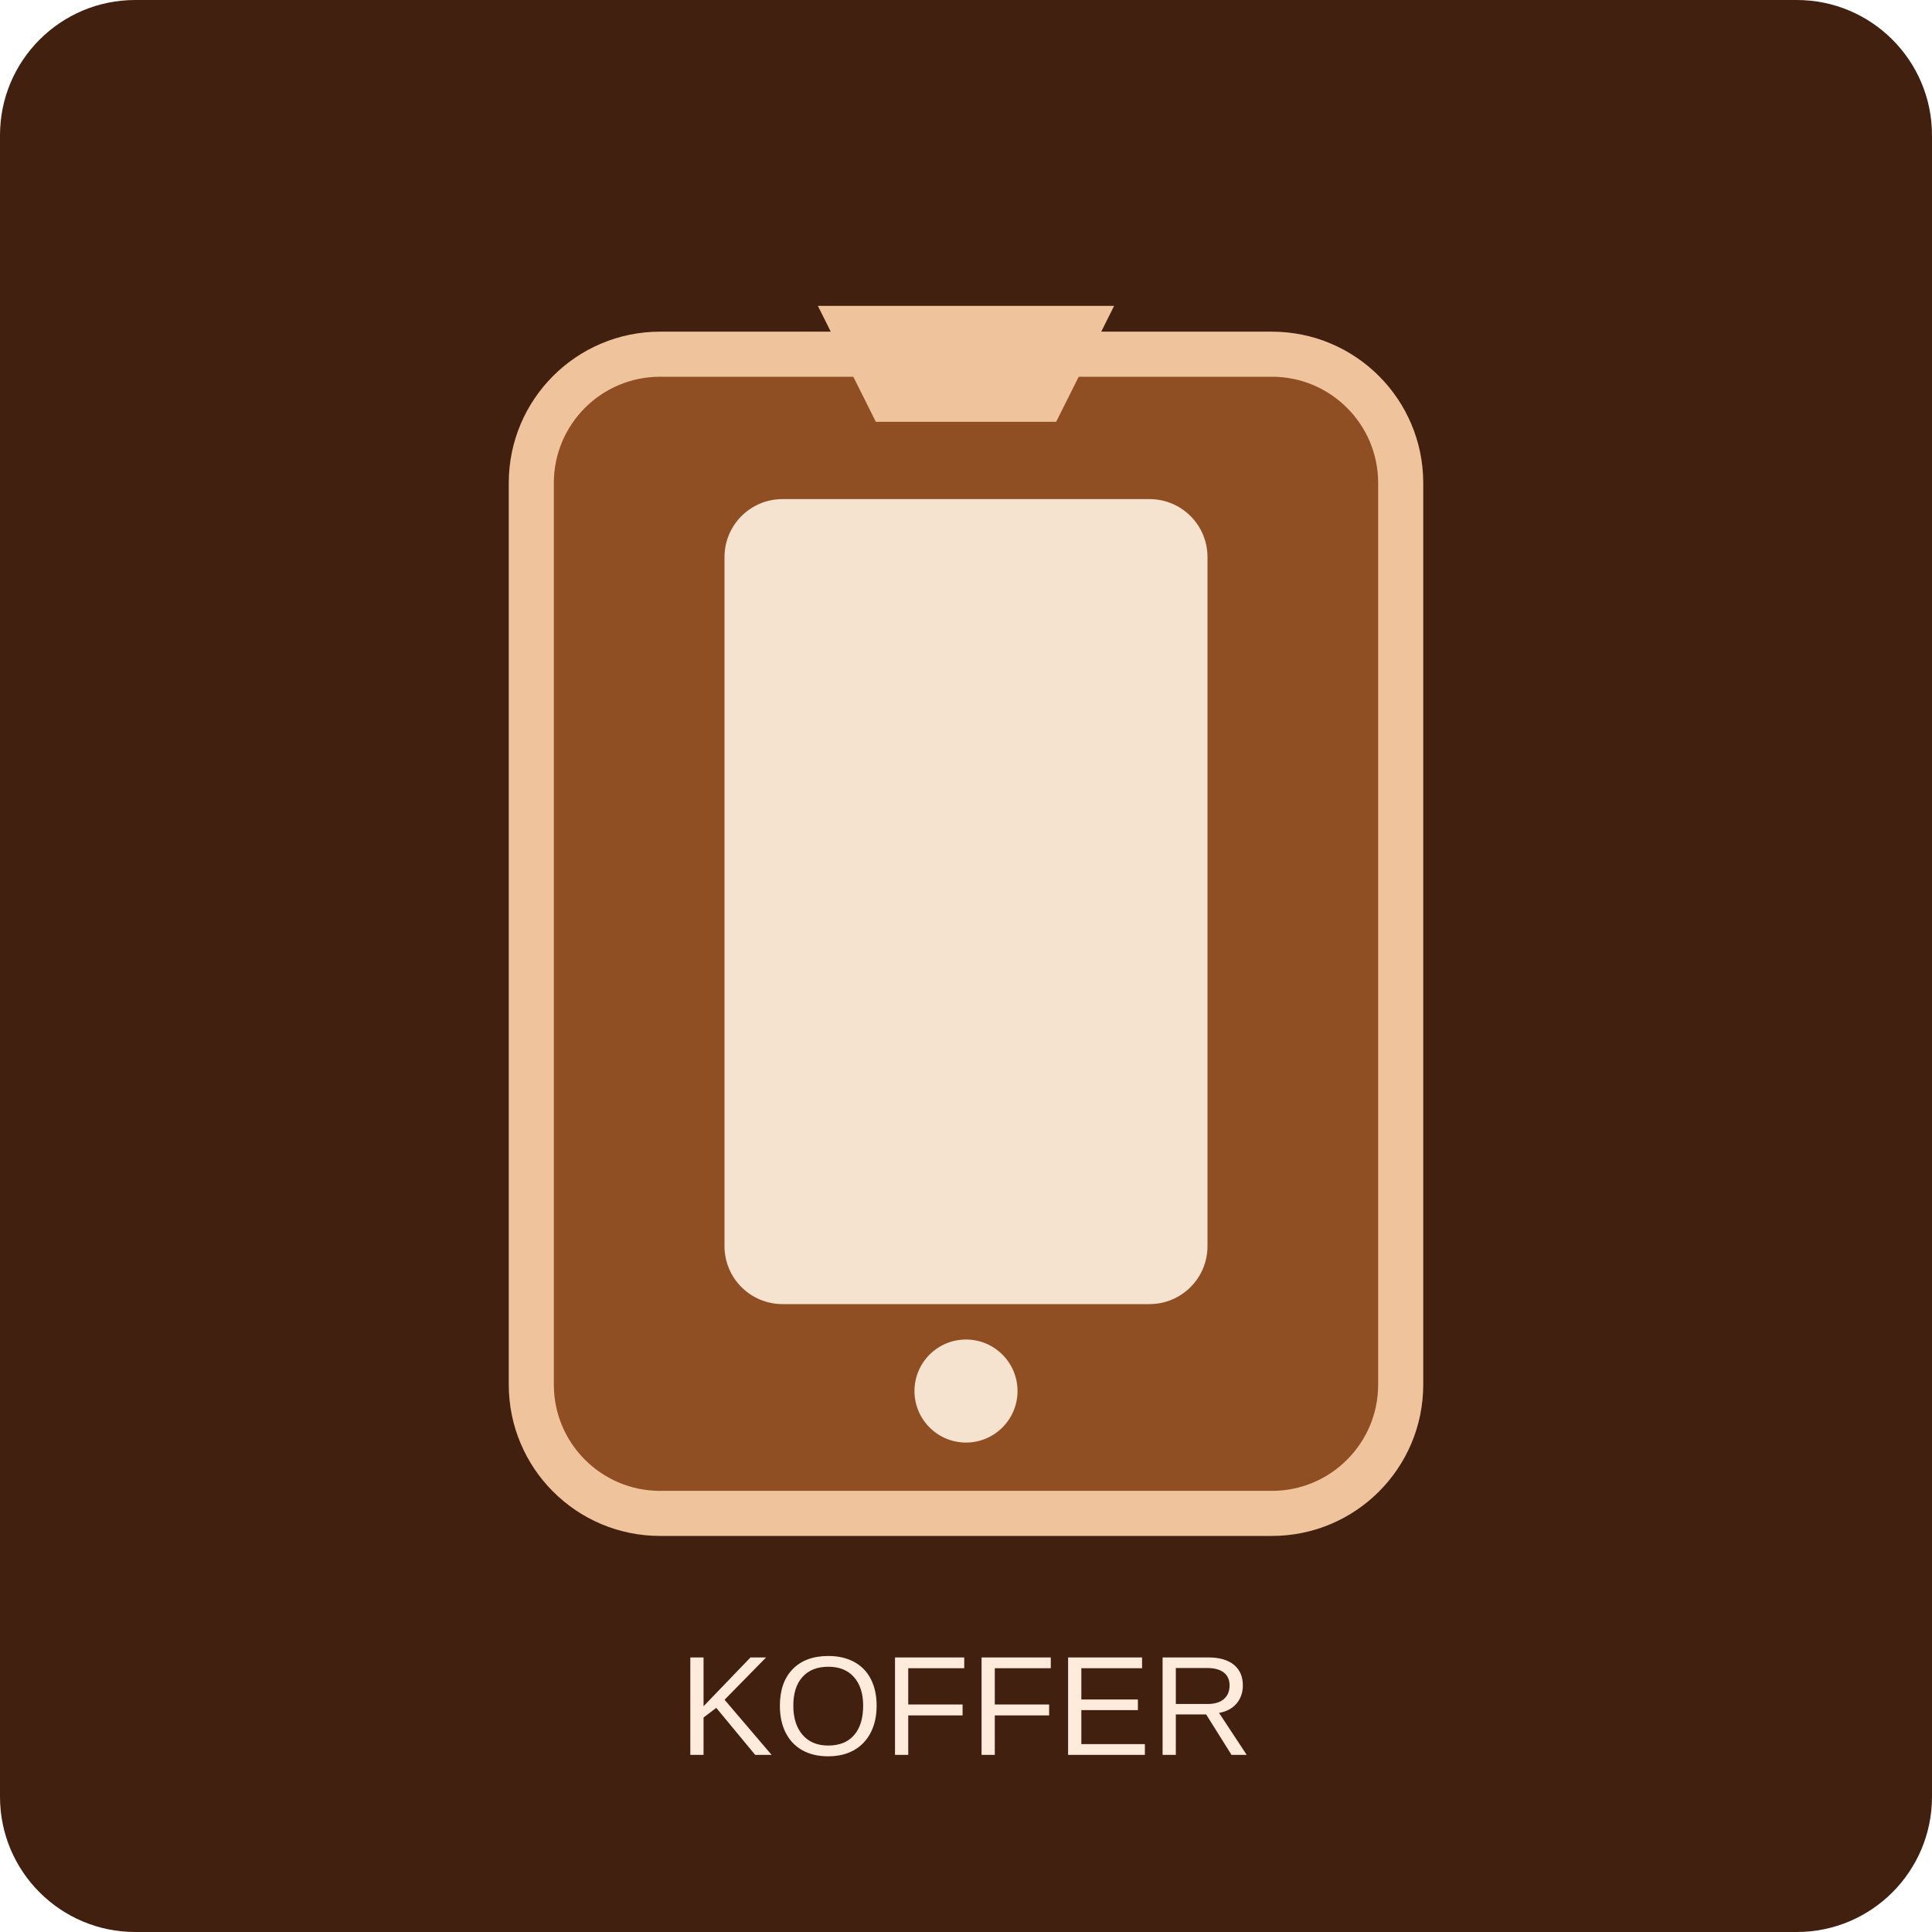
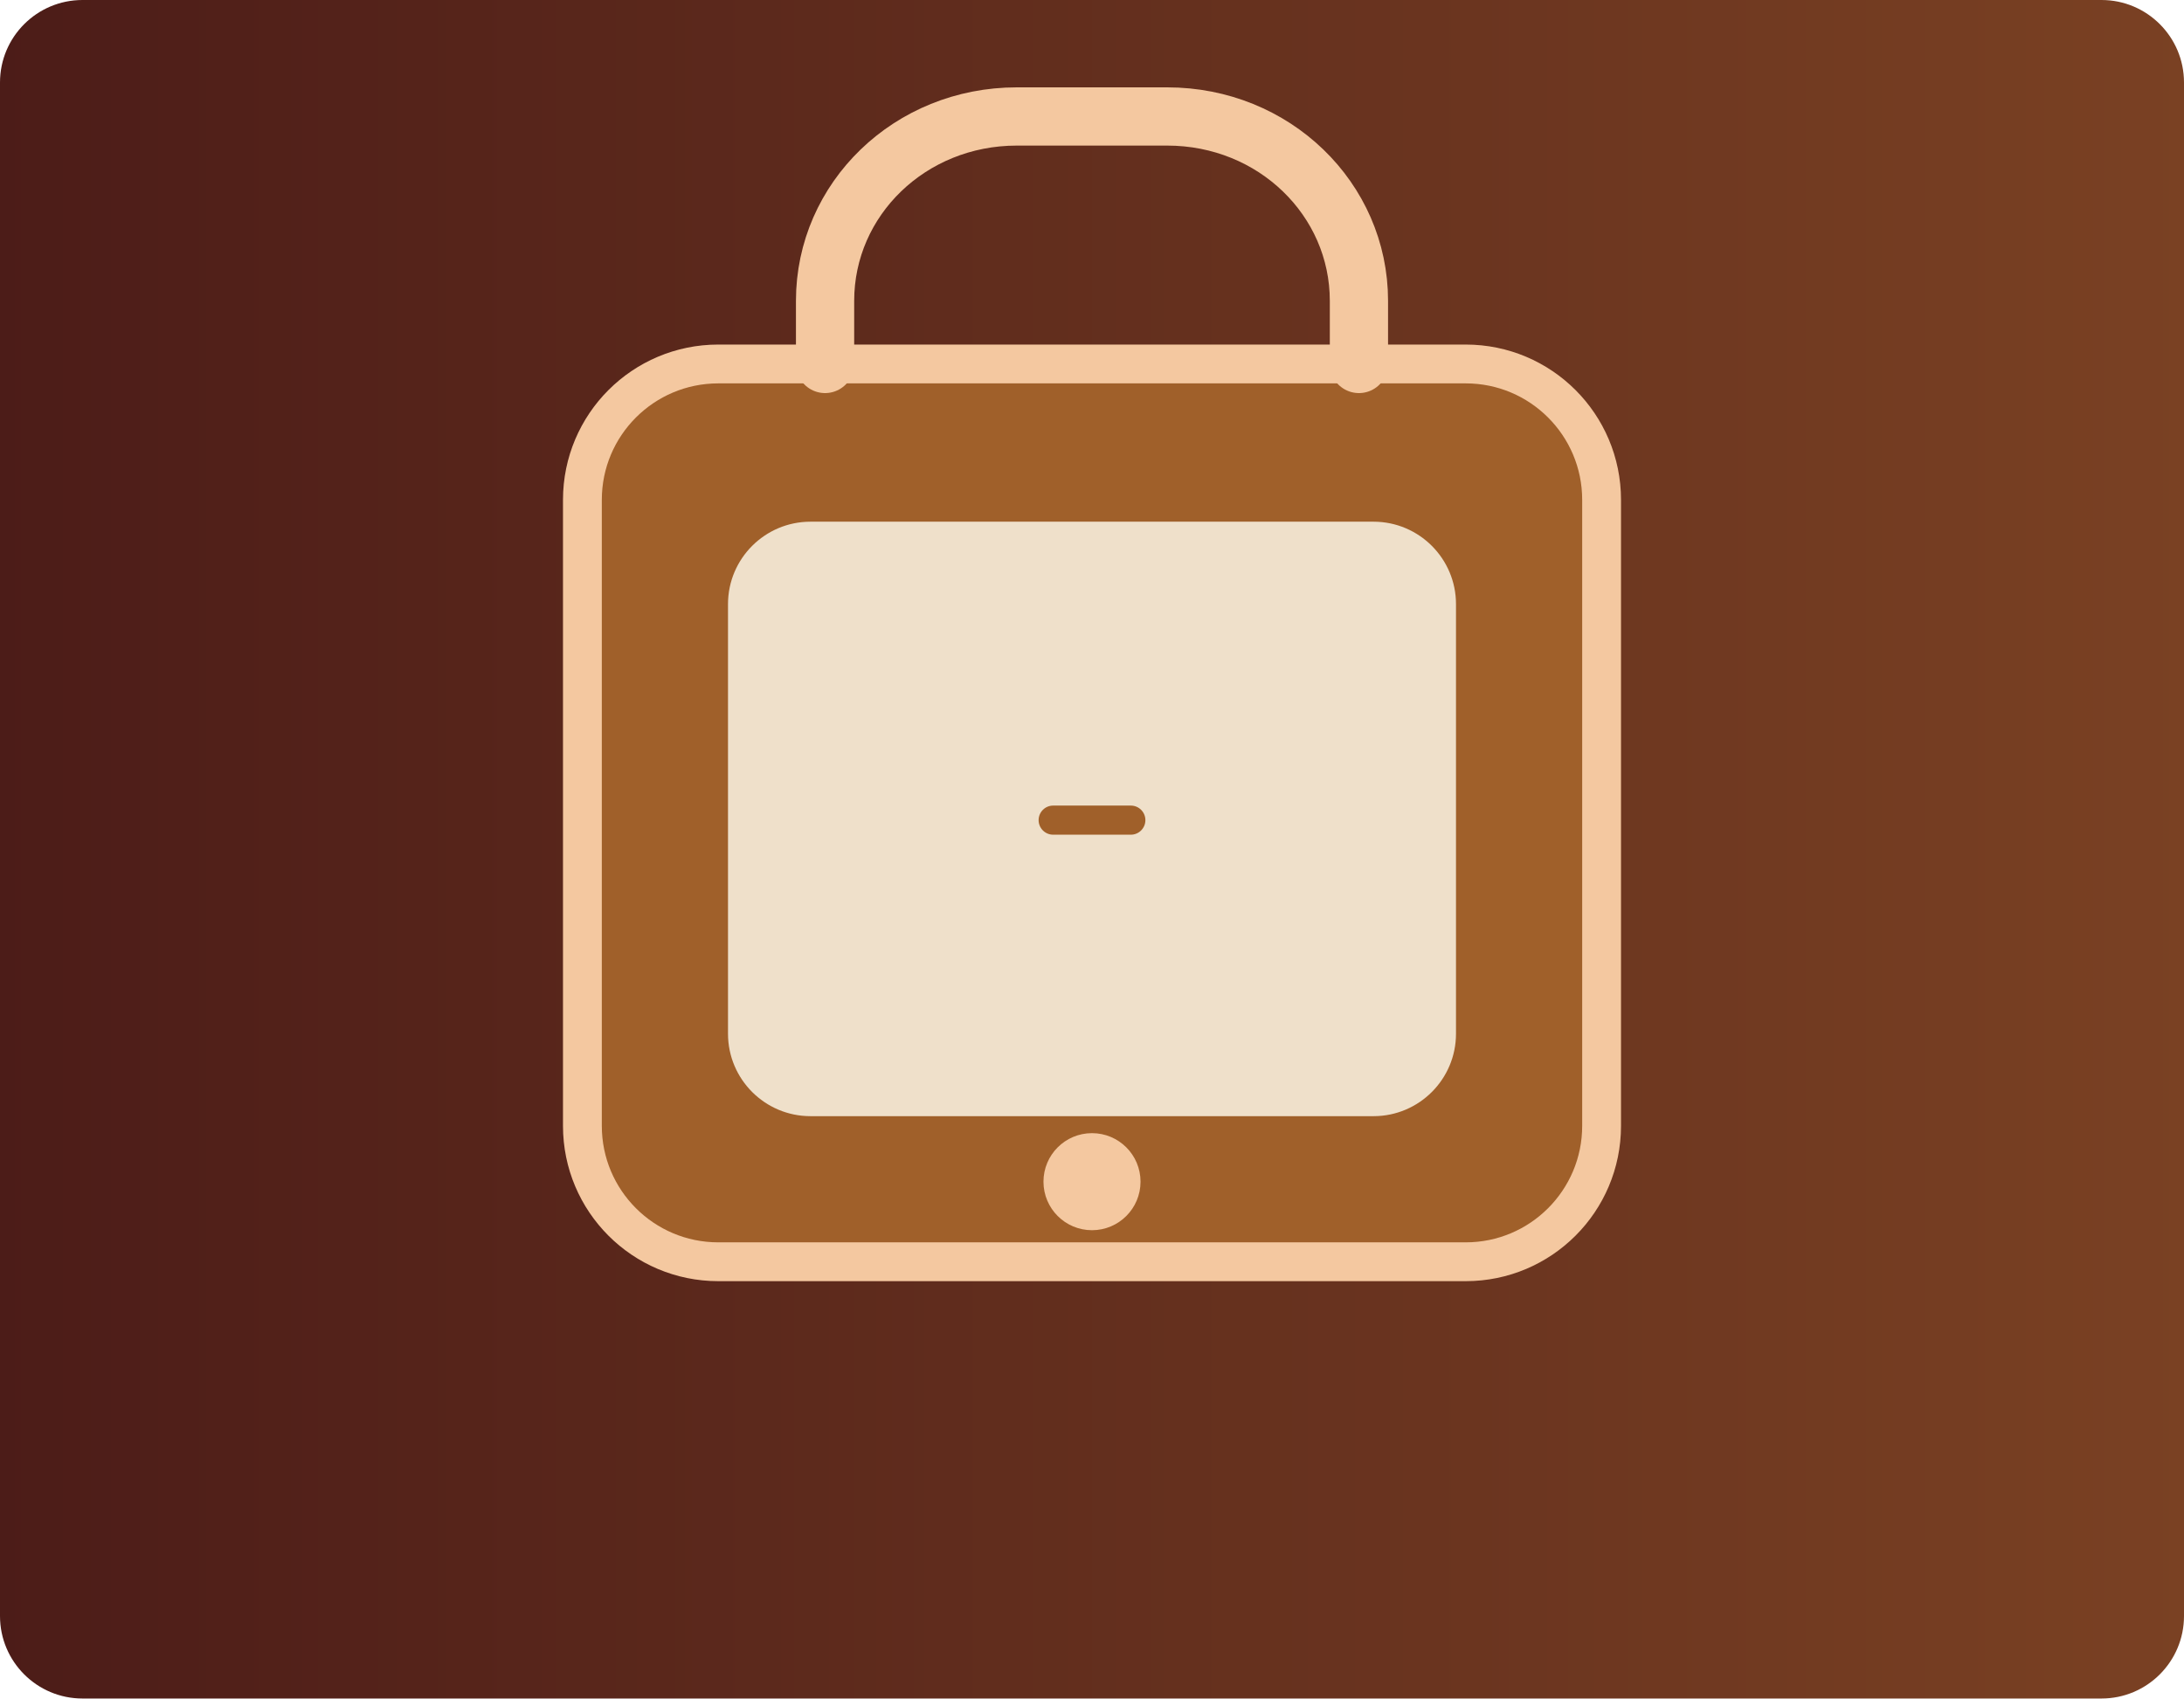
- <svg xmlns="http://www.w3.org/2000/svg" viewBox="0 0 600 600">
-   <rect width="600" height="600" rx="42" fill="#422010" />
-   <rect x="165" y="110" width="270" height="360" rx="40" fill="#8f4f23" stroke="#efc39c" stroke-width="14" />
-   <rect x="225" y="155" width="150" height="250" rx="18" fill="#f5e2cf" />
-   <circle cx="300" cy="432" r="16" fill="#f5e2cf" />
-   <path d="M254 95l18 36h56l18-36" fill="#efc39c" />
-   <text x="300" y="545" text-anchor="middle" font-family="Arial, sans-serif" font-size="44" fill="#ffebdc">KOFFER</text>
+ <svg xmlns="http://www.w3.org/2000/svg" viewBox="0 0 900 700">
+   <defs>
+     <linearGradient id="bg3" x1="0" x2="1">
+       <stop offset="0" stop-color="#4c1c18" />
+       <stop offset="1" stop-color="#7a4123" />
+     </linearGradient>
+   </defs>
+   <rect width="900" height="700" rx="34" fill="url(#bg3)" />
+   <rect x="240" y="150" width="420" height="370" rx="56" fill="#a0602a" stroke="#f4c8a0" stroke-width="16" />
+   <rect x="300" y="215" width="300" height="245" rx="34" fill="#f5ead8" opacity=".92" />
+   <path d="M340 150v-26c0-42 35-76 79-76h62c44 0 79 34 79 76v26" fill="none" stroke="#f4c8a0" stroke-width="24" stroke-linecap="round" />
+   <rect x="428" y="332" width="44" height="12" rx="6" fill="#a0602a" />
+   <circle cx="450" cy="487" r="20" fill="#f4c8a0" />
</svg>
